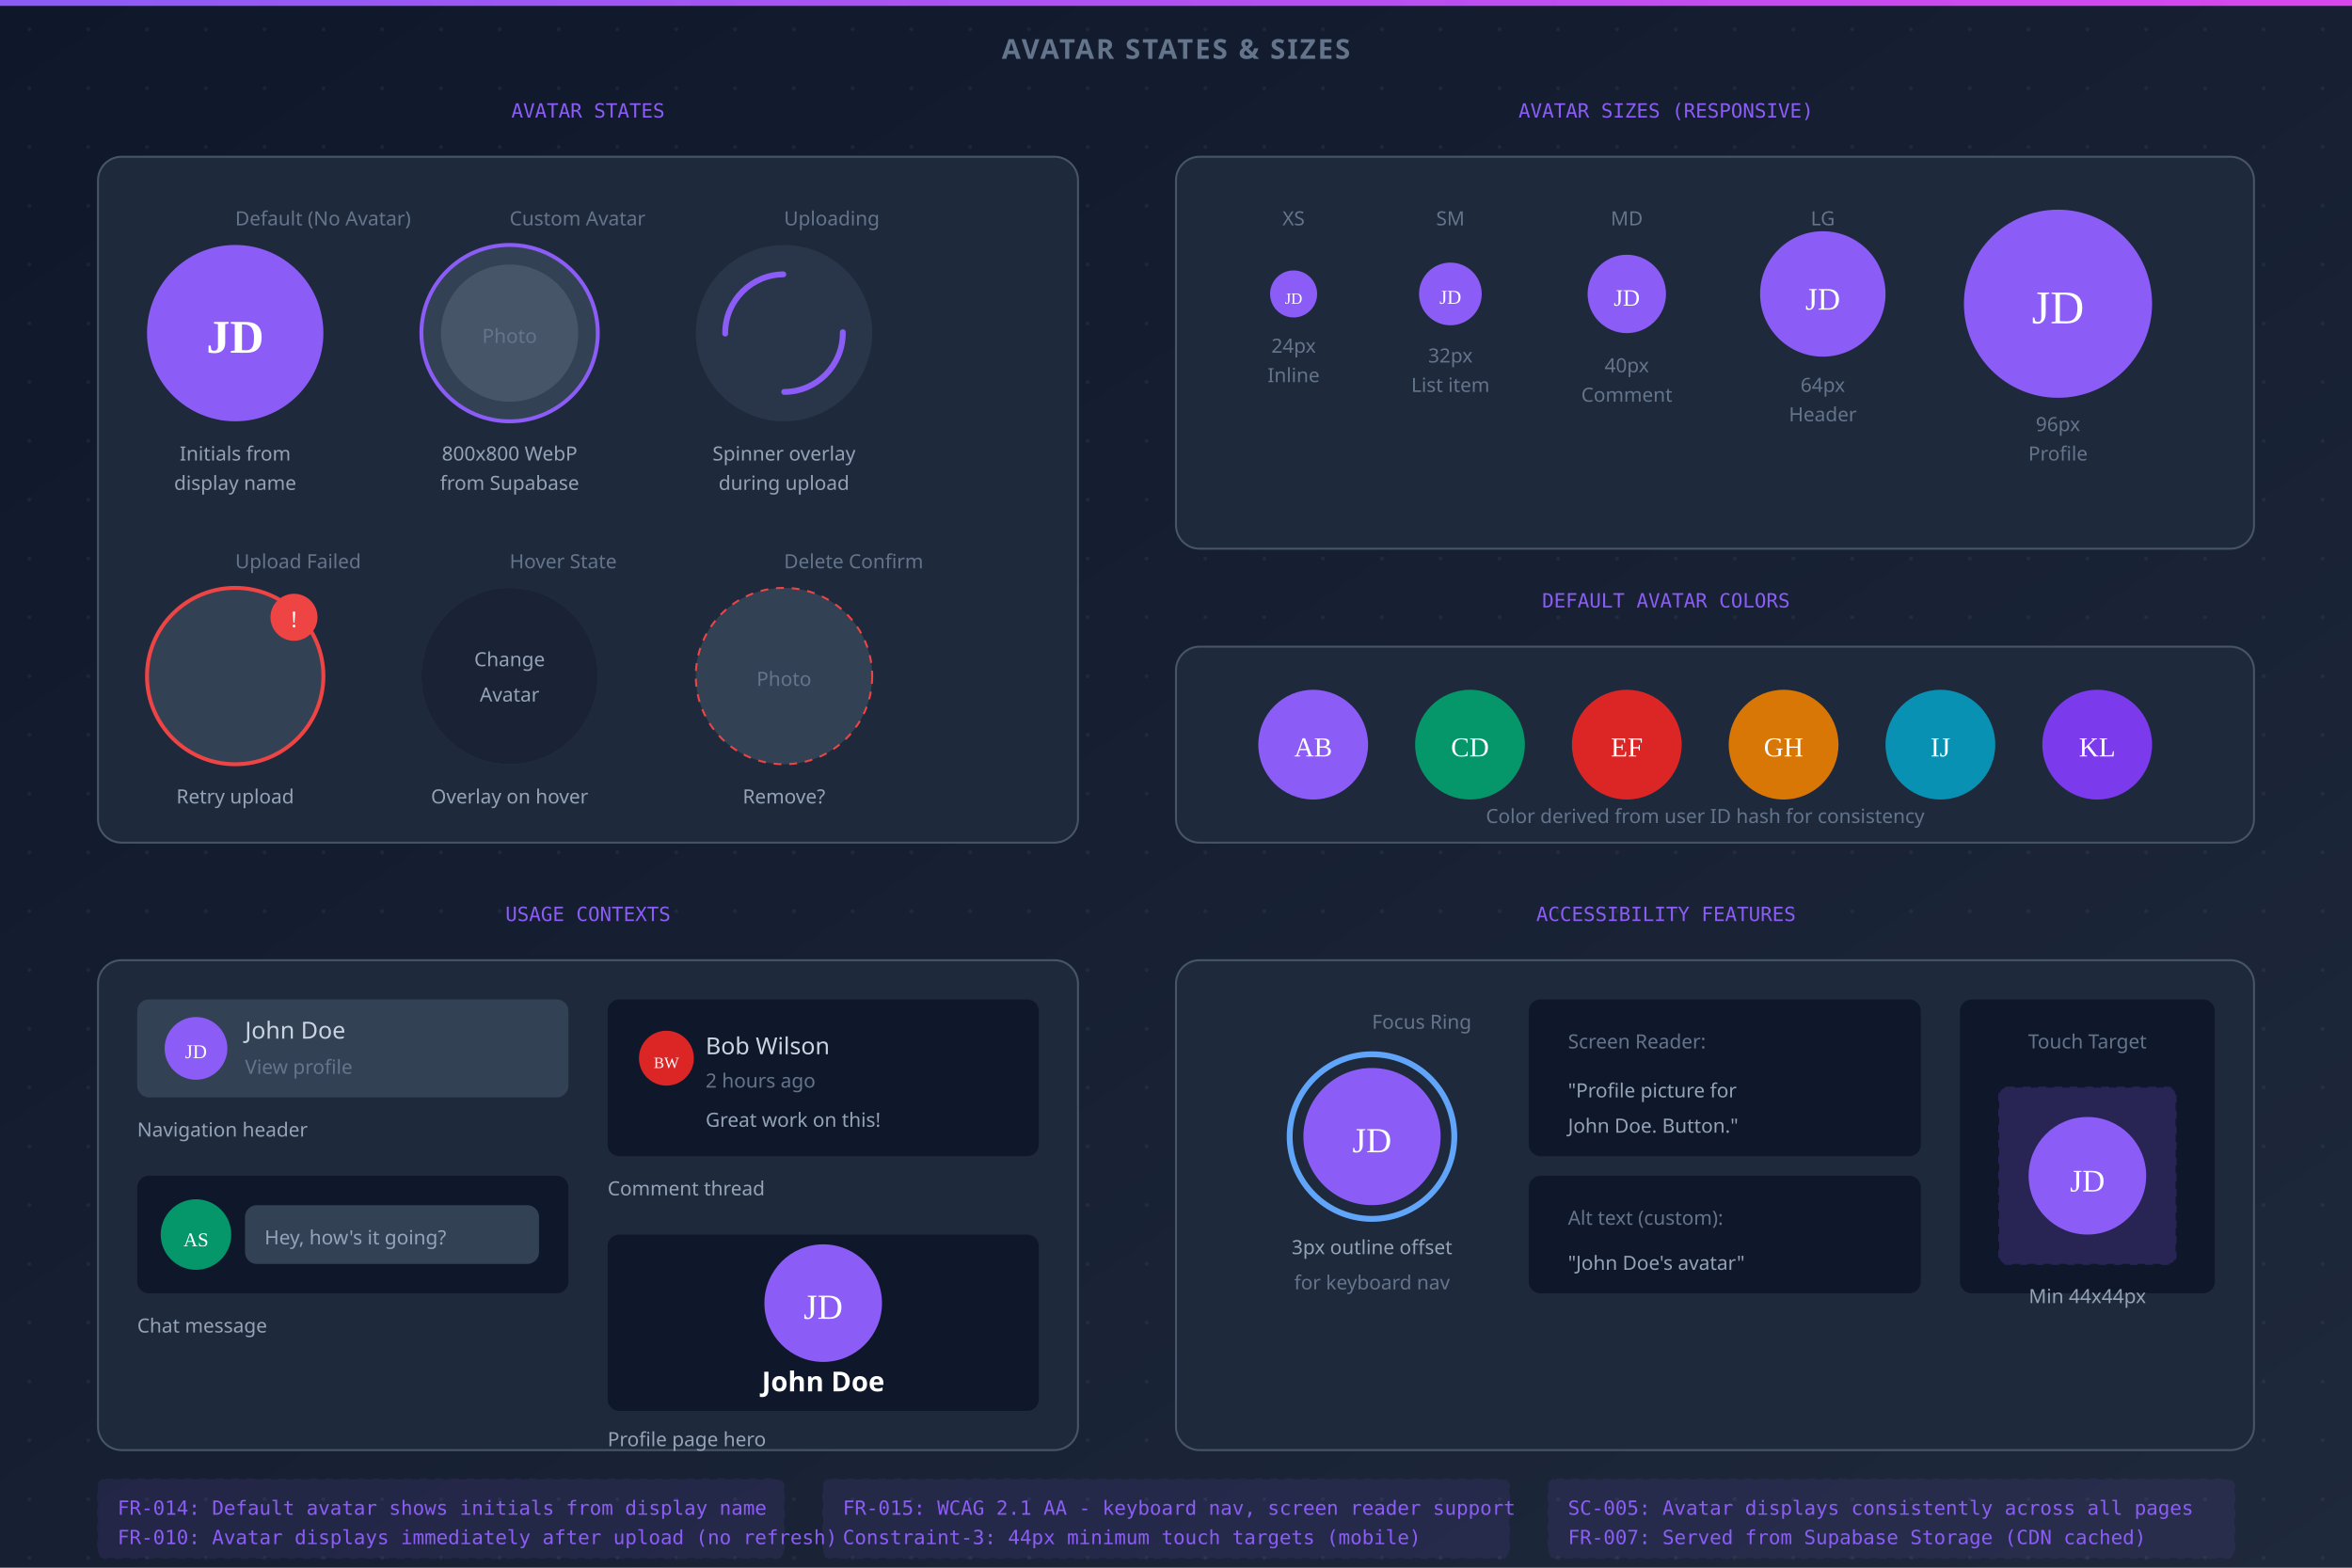
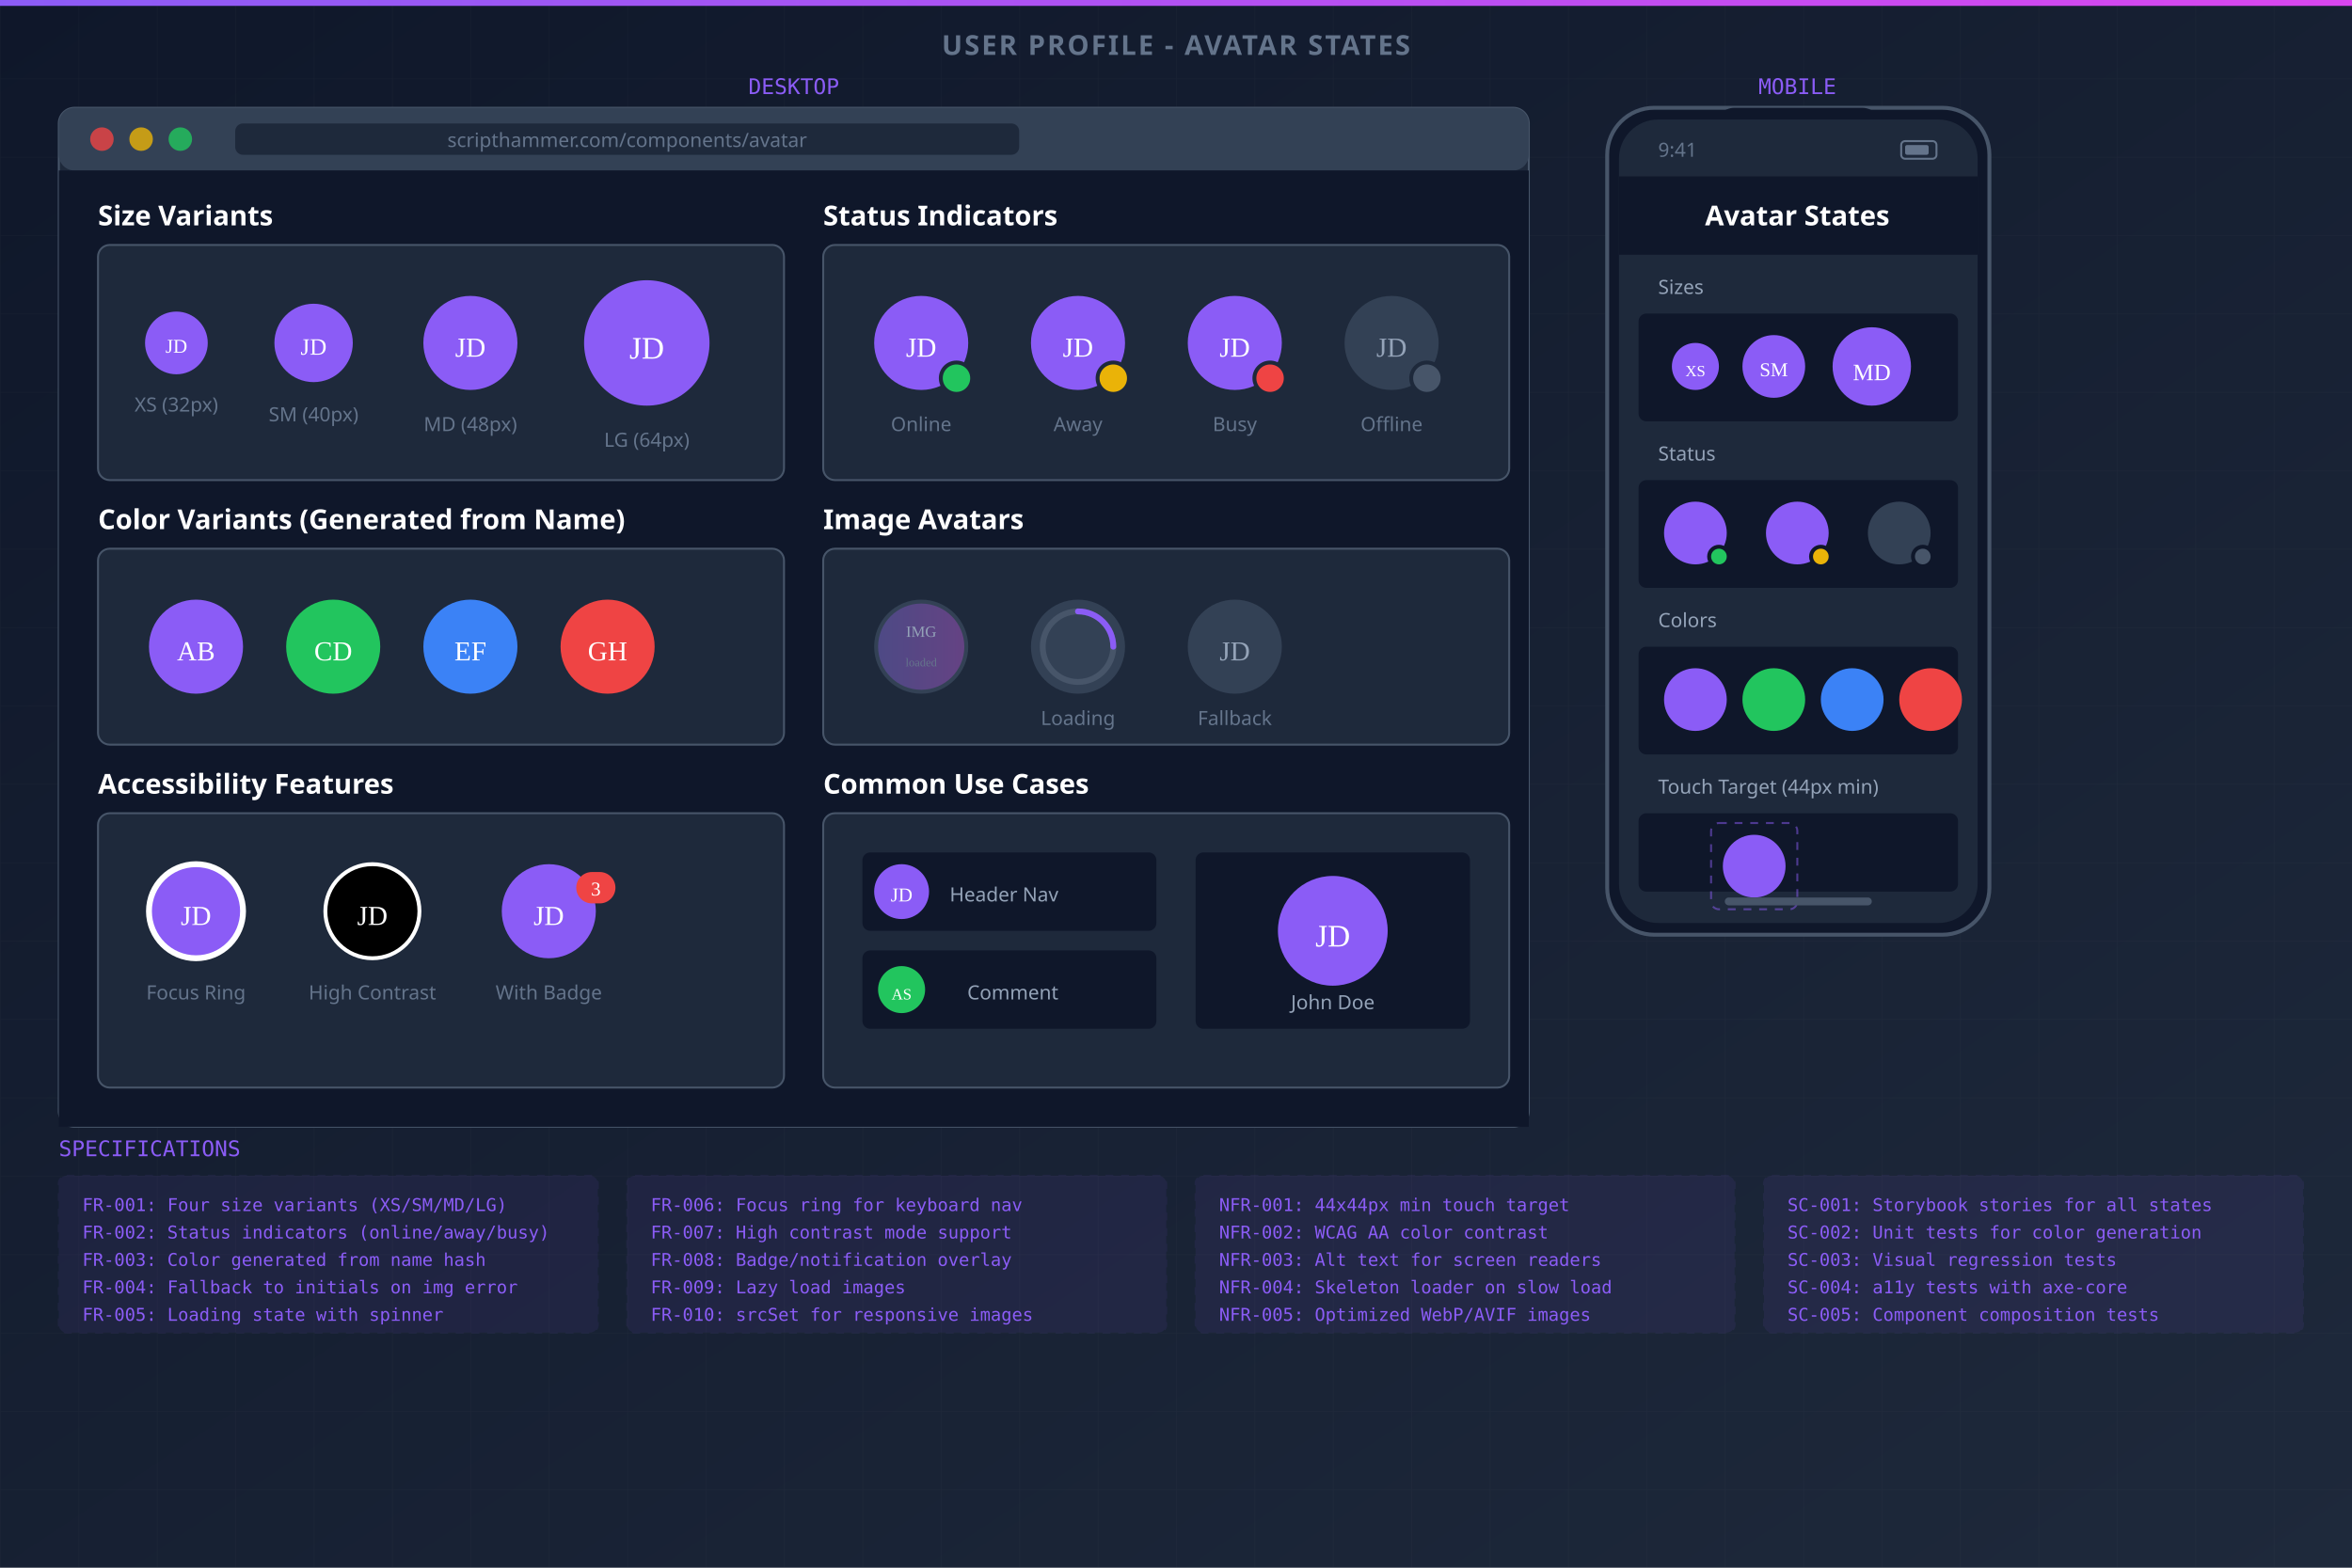
<svg xmlns="http://www.w3.org/2000/svg" viewBox="0 0 1200 800" width="1200" height="800">
  <defs>
    <linearGradient id="bgGrad" x1="0%" y1="0%" x2="100%" y2="100%">
      <stop offset="0%" style="stop-color:#0f172a" />
      <stop offset="100%" style="stop-color:#1e293b" />
    </linearGradient>
    <linearGradient id="accentGrad" x1="0%" y1="0%" x2="100%" y2="0%">
      <stop offset="0%" style="stop-color:#8b5cf6" />
      <stop offset="100%" style="stop-color:#d946ef" />
    </linearGradient>
    <style>
+       .page-title { fill: #64748b; font-family: system-ui, sans-serif; font-size: 14px; font-weight: 600; letter-spacing: 1px; }
+       .section-label { fill: #8b5cf6; font-family: monospace; font-size: 11px; }
      .heading { fill: #ffffff; font-family: system-ui, sans-serif; font-size: 14px; font-weight: bold; }
+       .text-md { fill: #cbd5e1; font-family: system-ui, sans-serif; font-size: 12px; }
      .text-sm { fill: #94a3b8; font-family: system-ui, sans-serif; font-size: 10px; }
-       .text-md { fill: #cbd5e1; font-family: system-ui, sans-serif; font-size: 12px; }
      .text-muted { fill: #64748b; font-family: system-ui, sans-serif; font-size: 10px; }
-       .annotation { fill: #8b5cf6; font-family: monospace; font-size: 10px; }
+       .annotation { fill: #8b5cf6; font-family: monospace; font-size: 9px; }
    </style>
  </defs>
  <rect width="1200" height="800" fill="url(#bgGrad)" />
-   <g opacity="0.05">
-     <pattern id="dots" width="30" height="30" patternUnits="userSpaceOnUse">
-       <circle cx="15" cy="15" r="1" fill="#fff" />
+   <g opacity="0.03">
+     <pattern id="grid" width="40" height="40" patternUnits="userSpaceOnUse">
+       <path d="M 40 0 L 0 0 0 40" fill="none" stroke="#fff" stroke-width="0.5" />
    </pattern>
-     <rect width="1200" height="800" fill="url(#dots)" />
+     <rect width="1200" height="800" fill="url(#grid)" />
  </g>
  <rect x="0" y="0" width="1200" height="3" fill="url(#accentGrad)" />
-   <text x="600" y="30" text-anchor="middle" font-family="system-ui, sans-serif" font-size="14" font-weight="600" fill="#64748b" letter-spacing="1">AVATAR STATES &amp; SIZES</text>
-   <text x="300" y="60" text-anchor="middle" class="annotation" font-size="12">AVATAR STATES</text>
-   <rect x="50" y="80" width="500" height="350" rx="12" fill="#1e293b" stroke="#475569" />
-   <text x="120" y="115" class="text-muted">Default (No Avatar)</text>
-   <circle cx="120" cy="170" r="45" fill="#8b5cf6" />
-   <text x="120" y="180" text-anchor="middle" fill="white" font-size="24" font-weight="bold">JD</text>
-   <text x="120" y="235" text-anchor="middle" class="text-sm">Initials from</text>
-   <text x="120" y="250" text-anchor="middle" class="text-sm">display name</text>
-   <text x="260" y="115" class="text-muted">Custom Avatar</text>
-   <circle cx="260" cy="170" r="45" fill="#334155" stroke="#8b5cf6" stroke-width="2" />
-   <rect x="225" y="135" width="70" height="70" rx="35" fill="#475569" />
-   <text x="260" y="175" text-anchor="middle" class="text-muted" font-size="8">Photo</text>
-   <text x="260" y="235" text-anchor="middle" class="text-sm">800x800 WebP</text>
-   <text x="260" y="250" text-anchor="middle" class="text-sm">from Supabase</text>
-   <text x="400" y="115" class="text-muted">Uploading</text>
-   <circle cx="400" cy="170" r="45" fill="#334155" opacity="0.5" />
-   <circle cx="400" cy="170" r="30" fill="none" stroke="#8b5cf6" stroke-width="3" stroke-dasharray="47,47" stroke-linecap="round">
-     <animateTransform attributeName="transform" type="rotate" from="0 400 170" to="360 400 170" dur="2s" repeatCount="indefinite" />
-   </circle>
-   <text x="400" y="235" text-anchor="middle" class="text-sm">Spinner overlay</text>
-   <text x="400" y="250" text-anchor="middle" class="text-sm">during upload</text>
-   <text x="120" y="290" class="text-muted">Upload Failed</text>
-   <circle cx="120" cy="345" r="45" fill="#334155" stroke="#ef4444" stroke-width="2" />
-   <circle cx="150" cy="315" r="12" fill="#ef4444" />
-   <text x="150" y="320" text-anchor="middle" fill="white" font-size="12">!</text>
-   <text x="120" y="410" text-anchor="middle" fill="#f87171" class="text-sm">Retry upload</text>
-   <text x="260" y="290" class="text-muted">Hover State</text>
-   <circle cx="260" cy="345" r="45" fill="#334155" />
-   <rect x="215" y="300" width="90" height="90" rx="45" fill="#0f172a" opacity="0.7" />
-   <text x="260" y="340" text-anchor="middle" fill="white" class="text-sm">Change</text>
-   <text x="260" y="358" text-anchor="middle" fill="white" class="text-sm">Avatar</text>
-   <text x="260" y="410" text-anchor="middle" class="text-sm">Overlay on hover</text>
-   <text x="400" y="290" class="text-muted">Delete Confirm</text>
-   <circle cx="400" cy="345" r="45" fill="#334155" stroke="#ef4444" stroke-dasharray="4" />
-   <text x="400" y="350" text-anchor="middle" class="text-muted" font-size="8">Photo</text>
-   <text x="400" y="410" text-anchor="middle" fill="#ef4444" class="text-sm">Remove?</text>
-   <text x="850" y="60" text-anchor="middle" class="annotation" font-size="12">AVATAR SIZES (RESPONSIVE)</text>
-   <rect x="600" y="80" width="550" height="200" rx="12" fill="#1e293b" stroke="#475569" />
-   <text x="660" y="115" text-anchor="middle" class="text-muted">XS</text>
-   <circle cx="660" cy="150" r="12" fill="#8b5cf6" />
-   <text x="660" y="155" text-anchor="middle" fill="white" font-size="8">JD</text>
-   <text x="660" y="180" text-anchor="middle" class="text-muted">24px</text>
-   <text x="660" y="195" text-anchor="middle" class="text-muted">Inline</text>
-   <text x="740" y="115" text-anchor="middle" class="text-muted">SM</text>
-   <circle cx="740" cy="150" r="16" fill="#8b5cf6" />
-   <text x="740" y="155" text-anchor="middle" fill="white" font-size="10">JD</text>
-   <text x="740" y="185" text-anchor="middle" class="text-muted">32px</text>
-   <text x="740" y="200" text-anchor="middle" class="text-muted">List item</text>
-   <text x="830" y="115" text-anchor="middle" class="text-muted">MD</text>
-   <circle cx="830" cy="150" r="20" fill="#8b5cf6" />
-   <text x="830" y="156" text-anchor="middle" fill="white" font-size="12">JD</text>
-   <text x="830" y="190" text-anchor="middle" class="text-muted">40px</text>
-   <text x="830" y="205" text-anchor="middle" class="text-muted">Comment</text>
-   <text x="930" y="115" text-anchor="middle" class="text-muted">LG</text>
-   <circle cx="930" cy="150" r="32" fill="#8b5cf6" />
-   <text x="930" y="158" text-anchor="middle" fill="white" font-size="16">JD</text>
-   <text x="930" y="200" text-anchor="middle" class="text-muted">64px</text>
-   <text x="930" y="215" text-anchor="middle" class="text-muted">Header</text>
-   <text x="1050" y="115" text-anchor="middle" class="text-muted">XL</text>
-   <circle cx="1050" cy="155" r="48" fill="#8b5cf6" />
-   <text x="1050" y="165" text-anchor="middle" fill="white" font-size="24">JD</text>
-   <text x="1050" y="220" text-anchor="middle" class="text-muted">96px</text>
-   <text x="1050" y="235" text-anchor="middle" class="text-muted">Profile</text>
-   <text x="850" y="310" text-anchor="middle" class="annotation" font-size="12">DEFAULT AVATAR COLORS</text>
-   <rect x="600" y="330" width="550" height="100" rx="12" fill="#1e293b" stroke="#475569" />
-   <circle cx="670" cy="380" r="28" fill="#8b5cf6" />
-   <text x="670" y="386" text-anchor="middle" fill="white" font-size="14">AB</text>
-   <circle cx="750" cy="380" r="28" fill="#059669" />
-   <text x="750" y="386" text-anchor="middle" fill="white" font-size="14">CD</text>
-   <circle cx="830" cy="380" r="28" fill="#dc2626" />
-   <text x="830" y="386" text-anchor="middle" fill="white" font-size="14">EF</text>
-   <circle cx="910" cy="380" r="28" fill="#d97706" />
-   <text x="910" y="386" text-anchor="middle" fill="white" font-size="14">GH</text>
-   <circle cx="990" cy="380" r="28" fill="#0891b2" />
-   <text x="990" y="386" text-anchor="middle" fill="white" font-size="14">IJ</text>
-   <circle cx="1070" cy="380" r="28" fill="#7c3aed" />
-   <text x="1070" y="386" text-anchor="middle" fill="white" font-size="14">KL</text>
-   <text x="870" y="420" text-anchor="middle" class="text-muted">Color derived from user ID hash for consistency</text>
-   <text x="300" y="470" text-anchor="middle" class="annotation" font-size="12">USAGE CONTEXTS</text>
-   <rect x="50" y="490" width="500" height="250" rx="12" fill="#1e293b" stroke="#475569" />
-   <rect x="70" y="510" width="220" height="50" rx="6" fill="#334155" />
-   <circle cx="100" cy="535" r="16" fill="#8b5cf6" />
-   <text x="100" y="540" text-anchor="middle" fill="white" font-size="10">JD</text>
-   <text x="125" y="530" class="text-md">John Doe</text>
-   <text x="125" y="548" class="text-muted">View profile</text>
-   <text x="70" y="580" class="text-sm">Navigation header</text>
-   <rect x="70" y="600" width="220" height="60" rx="6" fill="#0f172a" />
-   <circle cx="100" cy="630" r="18" fill="#059669" />
-   <text x="100" y="636" text-anchor="middle" fill="white" font-size="10">AS</text>
-   <rect x="125" y="615" width="150" height="30" rx="6" fill="#334155" />
-   <text x="135" y="635" class="text-sm">Hey, how's it going?</text>
-   <text x="70" y="680" class="text-sm">Chat message</text>
-   <rect x="310" y="510" width="220" height="80" rx="6" fill="#0f172a" />
-   <circle cx="340" cy="540" r="14" fill="#dc2626" />
-   <text x="340" y="545" text-anchor="middle" fill="white" font-size="8">BW</text>
-   <text x="360" y="538" class="text-md">Bob Wilson</text>
-   <text x="360" y="555" class="text-muted">2 hours ago</text>
-   <text x="360" y="575" class="text-sm">Great work on this!</text>
-   <text x="310" y="610" class="text-sm">Comment thread</text>
-   <rect x="310" y="630" width="220" height="90" rx="6" fill="#0f172a" />
-   <circle cx="420" cy="665" r="30" fill="#8b5cf6" />
-   <text x="420" y="673" text-anchor="middle" fill="white" font-size="18">JD</text>
-   <text x="420" y="710" text-anchor="middle" class="heading">John Doe</text>
-   <text x="310" y="738" class="text-sm">Profile page hero</text>
-   <text x="850" y="470" text-anchor="middle" class="annotation" font-size="12">ACCESSIBILITY FEATURES</text>
-   <rect x="600" y="490" width="550" height="250" rx="12" fill="#1e293b" stroke="#475569" />
-   <text x="700" y="525" class="text-muted">Focus Ring</text>
-   <circle cx="700" cy="580" r="35" fill="#8b5cf6" />
-   <text x="700" y="588" text-anchor="middle" fill="white" font-size="18">JD</text>
-   <circle cx="700" cy="580" r="42" fill="none" stroke="#60a5fa" stroke-width="3" />
-   <text x="700" y="640" text-anchor="middle" class="text-sm">3px outline offset</text>
-   <text x="700" y="658" text-anchor="middle" class="text-muted">for keyboard nav</text>
-   <rect x="780" y="510" width="200" height="80" rx="6" fill="#0f172a" />
-   <text x="800" y="535" class="text-muted">Screen Reader:</text>
-   <text x="800" y="560" class="text-sm">"Profile picture for</text>
-   <text x="800" y="578" class="text-sm">John Doe. Button."</text>
-   <rect x="780" y="600" width="200" height="60" rx="6" fill="#0f172a" />
-   <text x="800" y="625" class="text-muted">Alt text (custom):</text>
-   <text x="800" y="648" class="text-sm">"John Doe's avatar"</text>
-   <rect x="1000" y="510" width="130" height="150" rx="6" fill="#0f172a" />
-   <text x="1065" y="535" text-anchor="middle" class="text-muted">Touch Target</text>
-   <rect x="1020" y="555" width="90" height="90" rx="4" fill="#8b5cf6" opacity="0.2" stroke="#8b5cf6" stroke-dasharray="4" />
-   <circle cx="1065" cy="600" r="30" fill="#8b5cf6" />
-   <text x="1065" y="608" text-anchor="middle" fill="white" font-size="16">JD</text>
-   <text x="1065" y="665" text-anchor="middle" class="text-sm">Min 44x44px</text>
-   <rect x="50" y="755" width="350" height="40" rx="4" fill="#8b5cf6" opacity="0.1" stroke="#8b5cf6" stroke-dasharray="4" />
-   <text x="60" y="773" class="annotation">FR-014: Default avatar shows initials from display name</text>
-   <text x="60" y="788" class="annotation">FR-010: Avatar displays immediately after upload (no refresh)</text>
-   <rect x="420" y="755" width="350" height="40" rx="4" fill="#8b5cf6" opacity="0.1" stroke="#8b5cf6" stroke-dasharray="4" />
-   <text x="430" y="773" class="annotation">FR-015: WCAG 2.1 AA - keyboard nav, screen reader support</text>
-   <text x="430" y="788" class="annotation">Constraint-3: 44px minimum touch targets (mobile)</text>
-   <rect x="790" y="755" width="350" height="40" rx="4" fill="#8b5cf6" opacity="0.1" stroke="#8b5cf6" stroke-dasharray="4" />
-   <text x="800" y="773" class="annotation">SC-005: Avatar displays consistently across all pages</text>
-   <text x="800" y="788" class="annotation">FR-007: Served from Supabase Storage (CDN cached)</text>
+   <text x="600" y="28" text-anchor="middle" class="page-title">USER PROFILE - AVATAR STATES</text>
+   <text x="405" y="48" text-anchor="middle" class="section-label">DESKTOP</text>
+   <rect x="30" y="55" width="750" height="520" rx="8" fill="#1e293b" stroke="#475569" stroke-width="1" />
+   <rect x="30" y="55" width="750" height="32" rx="8" fill="#334155" />
+   <circle cx="52" cy="71" r="6" fill="#ef4444" opacity="0.8" />
+   <circle cx="72" cy="71" r="6" fill="#eab308" opacity="0.8" />
+   <circle cx="92" cy="71" r="6" fill="#22c55e" opacity="0.8" />
+   <rect x="120" y="63" width="400" height="16" rx="4" fill="#1e293b" />
+   <text x="320" y="75" text-anchor="middle" class="text-muted">scripthammer.com/components/avatar</text>
+   <rect x="30" y="87" width="750" height="488" fill="#0f172a" />
+   <text x="50" y="115" class="heading">Size Variants</text>
+   <rect x="50" y="125" width="350" height="120" rx="6" fill="#1e293b" stroke="#475569" />
+   <circle cx="90" cy="175" r="16" fill="#8b5cf6" />
+   <text x="90" y="180" text-anchor="middle" fill="#fff" font-size="10">JD</text>
+   <text x="90" y="210" text-anchor="middle" class="text-muted">XS (32px)</text>
+   <circle cx="160" cy="175" r="20" fill="#8b5cf6" />
+   <text x="160" y="181" text-anchor="middle" fill="#fff" font-size="12">JD</text>
+   <text x="160" y="215" text-anchor="middle" class="text-muted">SM (40px)</text>
+   <circle cx="240" cy="175" r="24" fill="#8b5cf6" />
+   <text x="240" y="182" text-anchor="middle" fill="#fff" font-size="14">JD</text>
+   <text x="240" y="220" text-anchor="middle" class="text-muted">MD (48px)</text>
+   <circle cx="330" cy="175" r="32" fill="#8b5cf6" />
+   <text x="330" y="183" text-anchor="middle" fill="#fff" font-size="16">JD</text>
+   <text x="330" y="228" text-anchor="middle" class="text-muted">LG (64px)</text>
+   <text x="420" y="115" class="heading">Status Indicators</text>
+   <rect x="420" y="125" width="350" height="120" rx="6" fill="#1e293b" stroke="#475569" />
+   <circle cx="470" cy="175" r="24" fill="#8b5cf6" />
+   <text x="470" y="182" text-anchor="middle" fill="#fff" font-size="14">JD</text>
+   <circle cx="488" cy="193" r="8" fill="#22c55e" stroke="#1e293b" stroke-width="2" />
+   <text x="470" y="220" text-anchor="middle" class="text-muted">Online</text>
+   <circle cx="550" cy="175" r="24" fill="#8b5cf6" />
+   <text x="550" y="182" text-anchor="middle" fill="#fff" font-size="14">JD</text>
+   <circle cx="568" cy="193" r="8" fill="#eab308" stroke="#1e293b" stroke-width="2" />
+   <text x="550" y="220" text-anchor="middle" class="text-muted">Away</text>
+   <circle cx="630" cy="175" r="24" fill="#8b5cf6" />
+   <text x="630" y="182" text-anchor="middle" fill="#fff" font-size="14">JD</text>
+   <circle cx="648" cy="193" r="8" fill="#ef4444" stroke="#1e293b" stroke-width="2" />
+   <text x="630" y="220" text-anchor="middle" class="text-muted">Busy</text>
+   <circle cx="710" cy="175" r="24" fill="#334155" />
+   <text x="710" y="182" text-anchor="middle" fill="#94a3b8" font-size="14">JD</text>
+   <circle cx="728" cy="193" r="8" fill="#475569" stroke="#1e293b" stroke-width="2" />
+   <text x="710" y="220" text-anchor="middle" class="text-muted">Offline</text>
+   <text x="50" y="270" class="heading">Color Variants (Generated from Name)</text>
+   <rect x="50" y="280" width="350" height="100" rx="6" fill="#1e293b" stroke="#475569" />
+   <circle cx="100" cy="330" r="24" fill="#8b5cf6" />
+   <text x="100" y="337" text-anchor="middle" fill="#fff" font-size="14">AB</text>
+   <circle cx="170" cy="330" r="24" fill="#22c55e" />
+   <text x="170" y="337" text-anchor="middle" fill="#fff" font-size="14">CD</text>
+   <circle cx="240" cy="330" r="24" fill="#3b82f6" />
+   <text x="240" y="337" text-anchor="middle" fill="#fff" font-size="14">EF</text>
+   <circle cx="310" cy="330" r="24" fill="#ef4444" />
+   <text x="310" y="337" text-anchor="middle" fill="#fff" font-size="14">GH</text>
+   <text x="420" y="270" class="heading">Image Avatars</text>
+   <rect x="420" y="280" width="350" height="100" rx="6" fill="#1e293b" stroke="#475569" />
+   <circle cx="470" cy="330" r="24" fill="#334155" />
+   <circle cx="470" cy="330" r="22" fill="url(#accentGrad)" opacity="0.3" />
+   <text x="470" y="325" text-anchor="middle" fill="#94a3b8" font-size="8">IMG</text>
+   <text x="470" y="340" text-anchor="middle" fill="#64748b" font-size="6">loaded</text>
+   <circle cx="550" cy="330" r="24" fill="#334155" />
+   <circle cx="550" cy="330" r="18" fill="none" stroke="#475569" stroke-width="3" />
+   <path d="M 550 312 A 18 18 0 0 1 568 330" fill="none" stroke="#8b5cf6" stroke-width="3" stroke-linecap="round" />
+   <text x="550" y="370" text-anchor="middle" class="text-muted">Loading</text>
+   <circle cx="630" cy="330" r="24" fill="#334155" />
+   <text x="630" y="337" text-anchor="middle" fill="#94a3b8" font-size="14">JD</text>
+   <text x="630" y="370" text-anchor="middle" class="text-muted">Fallback</text>
+   <text x="50" y="405" class="heading">Accessibility Features</text>
+   <rect x="50" y="415" width="350" height="140" rx="6" fill="#1e293b" stroke="#475569" />
+   <circle cx="100" cy="465" r="24" fill="#8b5cf6" stroke="#fff" stroke-width="3" />
+   <text x="100" y="472" text-anchor="middle" fill="#fff" font-size="14">JD</text>
+   <text x="100" y="510" text-anchor="middle" class="text-muted">Focus Ring</text>
+   <circle cx="190" cy="465" r="24" fill="#000" stroke="#fff" stroke-width="2" />
+   <text x="190" y="472" text-anchor="middle" fill="#fff" font-size="14">JD</text>
+   <text x="190" y="510" text-anchor="middle" class="text-muted">High Contrast</text>
+   <circle cx="280" cy="465" r="24" fill="#8b5cf6" />
+   <text x="280" y="472" text-anchor="middle" fill="#fff" font-size="14">JD</text>
+   <rect x="294" y="445" width="20" height="16" rx="8" fill="#ef4444" />
+   <text x="304" y="457" text-anchor="middle" fill="#fff" font-size="10">3</text>
+   <text x="280" y="510" text-anchor="middle" class="text-muted">With Badge</text>
+   <text x="420" y="405" class="heading">Common Use Cases</text>
+   <rect x="420" y="415" width="350" height="140" rx="6" fill="#1e293b" stroke="#475569" />
+   <rect x="440" y="435" width="150" height="40" rx="4" fill="#0f172a" />
+   <circle cx="460" cy="455" r="14" fill="#8b5cf6" />
+   <text x="460" y="460" text-anchor="middle" fill="#fff" font-size="10">JD</text>
+   <text x="540" y="460" text-anchor="end" class="text-sm">Header Nav</text>
+   <rect x="440" y="485" width="150" height="40" rx="4" fill="#0f172a" />
+   <circle cx="460" cy="505" r="12" fill="#22c55e" />
+   <text x="460" y="510" text-anchor="middle" fill="#fff" font-size="8">AS</text>
+   <text x="540" y="510" text-anchor="end" class="text-sm">Comment</text>
+   <rect x="610" y="435" width="140" height="90" rx="4" fill="#0f172a" />
+   <circle cx="680" cy="475" r="28" fill="#8b5cf6" />
+   <text x="680" y="483" text-anchor="middle" fill="#fff" font-size="16">JD</text>
+   <text x="680" y="515" text-anchor="middle" class="text-sm">John Doe</text>
+   <text x="917" y="48" text-anchor="middle" class="section-label">MOBILE</text>
+   <rect x="820" y="55" width="195" height="422" rx="24" fill="#0f172a" stroke="#475569" stroke-width="2" />
+   <rect x="875" y="55" width="85" height="20" rx="10" fill="#0f172a" />
+   <rect x="826" y="61" width="183" height="410" rx="20" fill="#1e293b" />
+   <text x="846" y="80" class="text-muted" font-size="9">9:41</text>
+   <g transform="translate(970, 72)">
+     <rect x="0" y="0" width="18" height="9" rx="2" stroke="#64748b" stroke-width="1" fill="none" />
+     <rect x="2" y="2" width="12" height="5" rx="1" fill="#64748b" />
+   </g>
+   <rect x="826" y="90" width="183" height="40" fill="#0f172a" />
+   <text x="917" y="115" text-anchor="middle" class="heading" font-size="12">Avatar States</text>
+   <text x="846" y="150" class="text-sm">Sizes</text>
+   <rect x="836" y="160" width="163" height="55" rx="4" fill="#0f172a" />
+   <circle cx="865" cy="187" r="12" fill="#8b5cf6" />
+   <text x="865" y="192" text-anchor="middle" fill="#fff" font-size="8">XS</text>
+   <circle cx="905" cy="187" r="16" fill="#8b5cf6" />
+   <text x="905" y="192" text-anchor="middle" fill="#fff" font-size="10">SM</text>
+   <circle cx="955" cy="187" r="20" fill="#8b5cf6" />
+   <text x="955" y="194" text-anchor="middle" fill="#fff" font-size="12">MD</text>
+   <text x="846" y="235" class="text-sm">Status</text>
+   <rect x="836" y="245" width="163" height="55" rx="4" fill="#0f172a" />
+   <circle cx="865" cy="272" r="16" fill="#8b5cf6" />
+   <circle cx="877" cy="284" r="5" fill="#22c55e" stroke="#0f172a" stroke-width="2" />
+   <circle cx="917" cy="272" r="16" fill="#8b5cf6" />
+   <circle cx="929" cy="284" r="5" fill="#eab308" stroke="#0f172a" stroke-width="2" />
+   <circle cx="969" cy="272" r="16" fill="#334155" />
+   <circle cx="981" cy="284" r="5" fill="#475569" stroke="#0f172a" stroke-width="2" />
+   <text x="846" y="320" class="text-sm">Colors</text>
+   <rect x="836" y="330" width="163" height="55" rx="4" fill="#0f172a" />
+   <circle cx="865" cy="357" r="16" fill="#8b5cf6" />
+   <circle cx="905" cy="357" r="16" fill="#22c55e" />
+   <circle cx="945" cy="357" r="16" fill="#3b82f6" />
+   <circle cx="985" cy="357" r="16" fill="#ef4444" />
+   <text x="846" y="405" class="text-sm">Touch Target (44px min)</text>
+   <rect x="836" y="415" width="163" height="40" rx="4" fill="#0f172a" />
+   <rect x="873" y="420" width="44" height="44" rx="4" fill="none" stroke="#8b5cf6" stroke-dasharray="4" opacity="0.5" />
+   <circle cx="895" cy="442" r="16" fill="#8b5cf6" />
+   <rect x="880" y="458" width="75" height="4" rx="2" fill="#475569" />
+   <text x="30" y="590" class="section-label">SPECIFICATIONS</text>
+   <rect x="30" y="600" width="275" height="80" rx="4" fill="#8b5cf6" opacity="0.08" stroke="#8b5cf6" stroke-width="1" stroke-dasharray="4" />
+   <text x="42" y="618" class="annotation">FR-001: Four size variants (XS/SM/MD/LG)</text>
+   <text x="42" y="632" class="annotation">FR-002: Status indicators (online/away/busy)</text>
+   <text x="42" y="646" class="annotation">FR-003: Color generated from name hash</text>
+   <text x="42" y="660" class="annotation">FR-004: Fallback to initials on img error</text>
+   <text x="42" y="674" class="annotation">FR-005: Loading state with spinner</text>
+   <rect x="320" y="600" width="275" height="80" rx="4" fill="#8b5cf6" opacity="0.08" stroke="#8b5cf6" stroke-width="1" stroke-dasharray="4" />
+   <text x="332" y="618" class="annotation">FR-006: Focus ring for keyboard nav</text>
+   <text x="332" y="632" class="annotation">FR-007: High contrast mode support</text>
+   <text x="332" y="646" class="annotation">FR-008: Badge/notification overlay</text>
+   <text x="332" y="660" class="annotation">FR-009: Lazy load images</text>
+   <text x="332" y="674" class="annotation">FR-010: srcSet for responsive images</text>
+   <rect x="610" y="600" width="275" height="80" rx="4" fill="#8b5cf6" opacity="0.08" stroke="#8b5cf6" stroke-width="1" stroke-dasharray="4" />
+   <text x="622" y="618" class="annotation">NFR-001: 44x44px min touch target</text>
+   <text x="622" y="632" class="annotation">NFR-002: WCAG AA color contrast</text>
+   <text x="622" y="646" class="annotation">NFR-003: Alt text for screen readers</text>
+   <text x="622" y="660" class="annotation">NFR-004: Skeleton loader on slow load</text>
+   <text x="622" y="674" class="annotation">NFR-005: Optimized WebP/AVIF images</text>
+   <rect x="900" y="600" width="275" height="80" rx="4" fill="#8b5cf6" opacity="0.08" stroke="#8b5cf6" stroke-width="1" stroke-dasharray="4" />
+   <text x="912" y="618" class="annotation">SC-001: Storybook stories for all states</text>
+   <text x="912" y="632" class="annotation">SC-002: Unit tests for color generation</text>
+   <text x="912" y="646" class="annotation">SC-003: Visual regression tests</text>
+   <text x="912" y="660" class="annotation">SC-004: a11y tests with axe-core</text>
+   <text x="912" y="674" class="annotation">SC-005: Component composition tests</text>
</svg>
